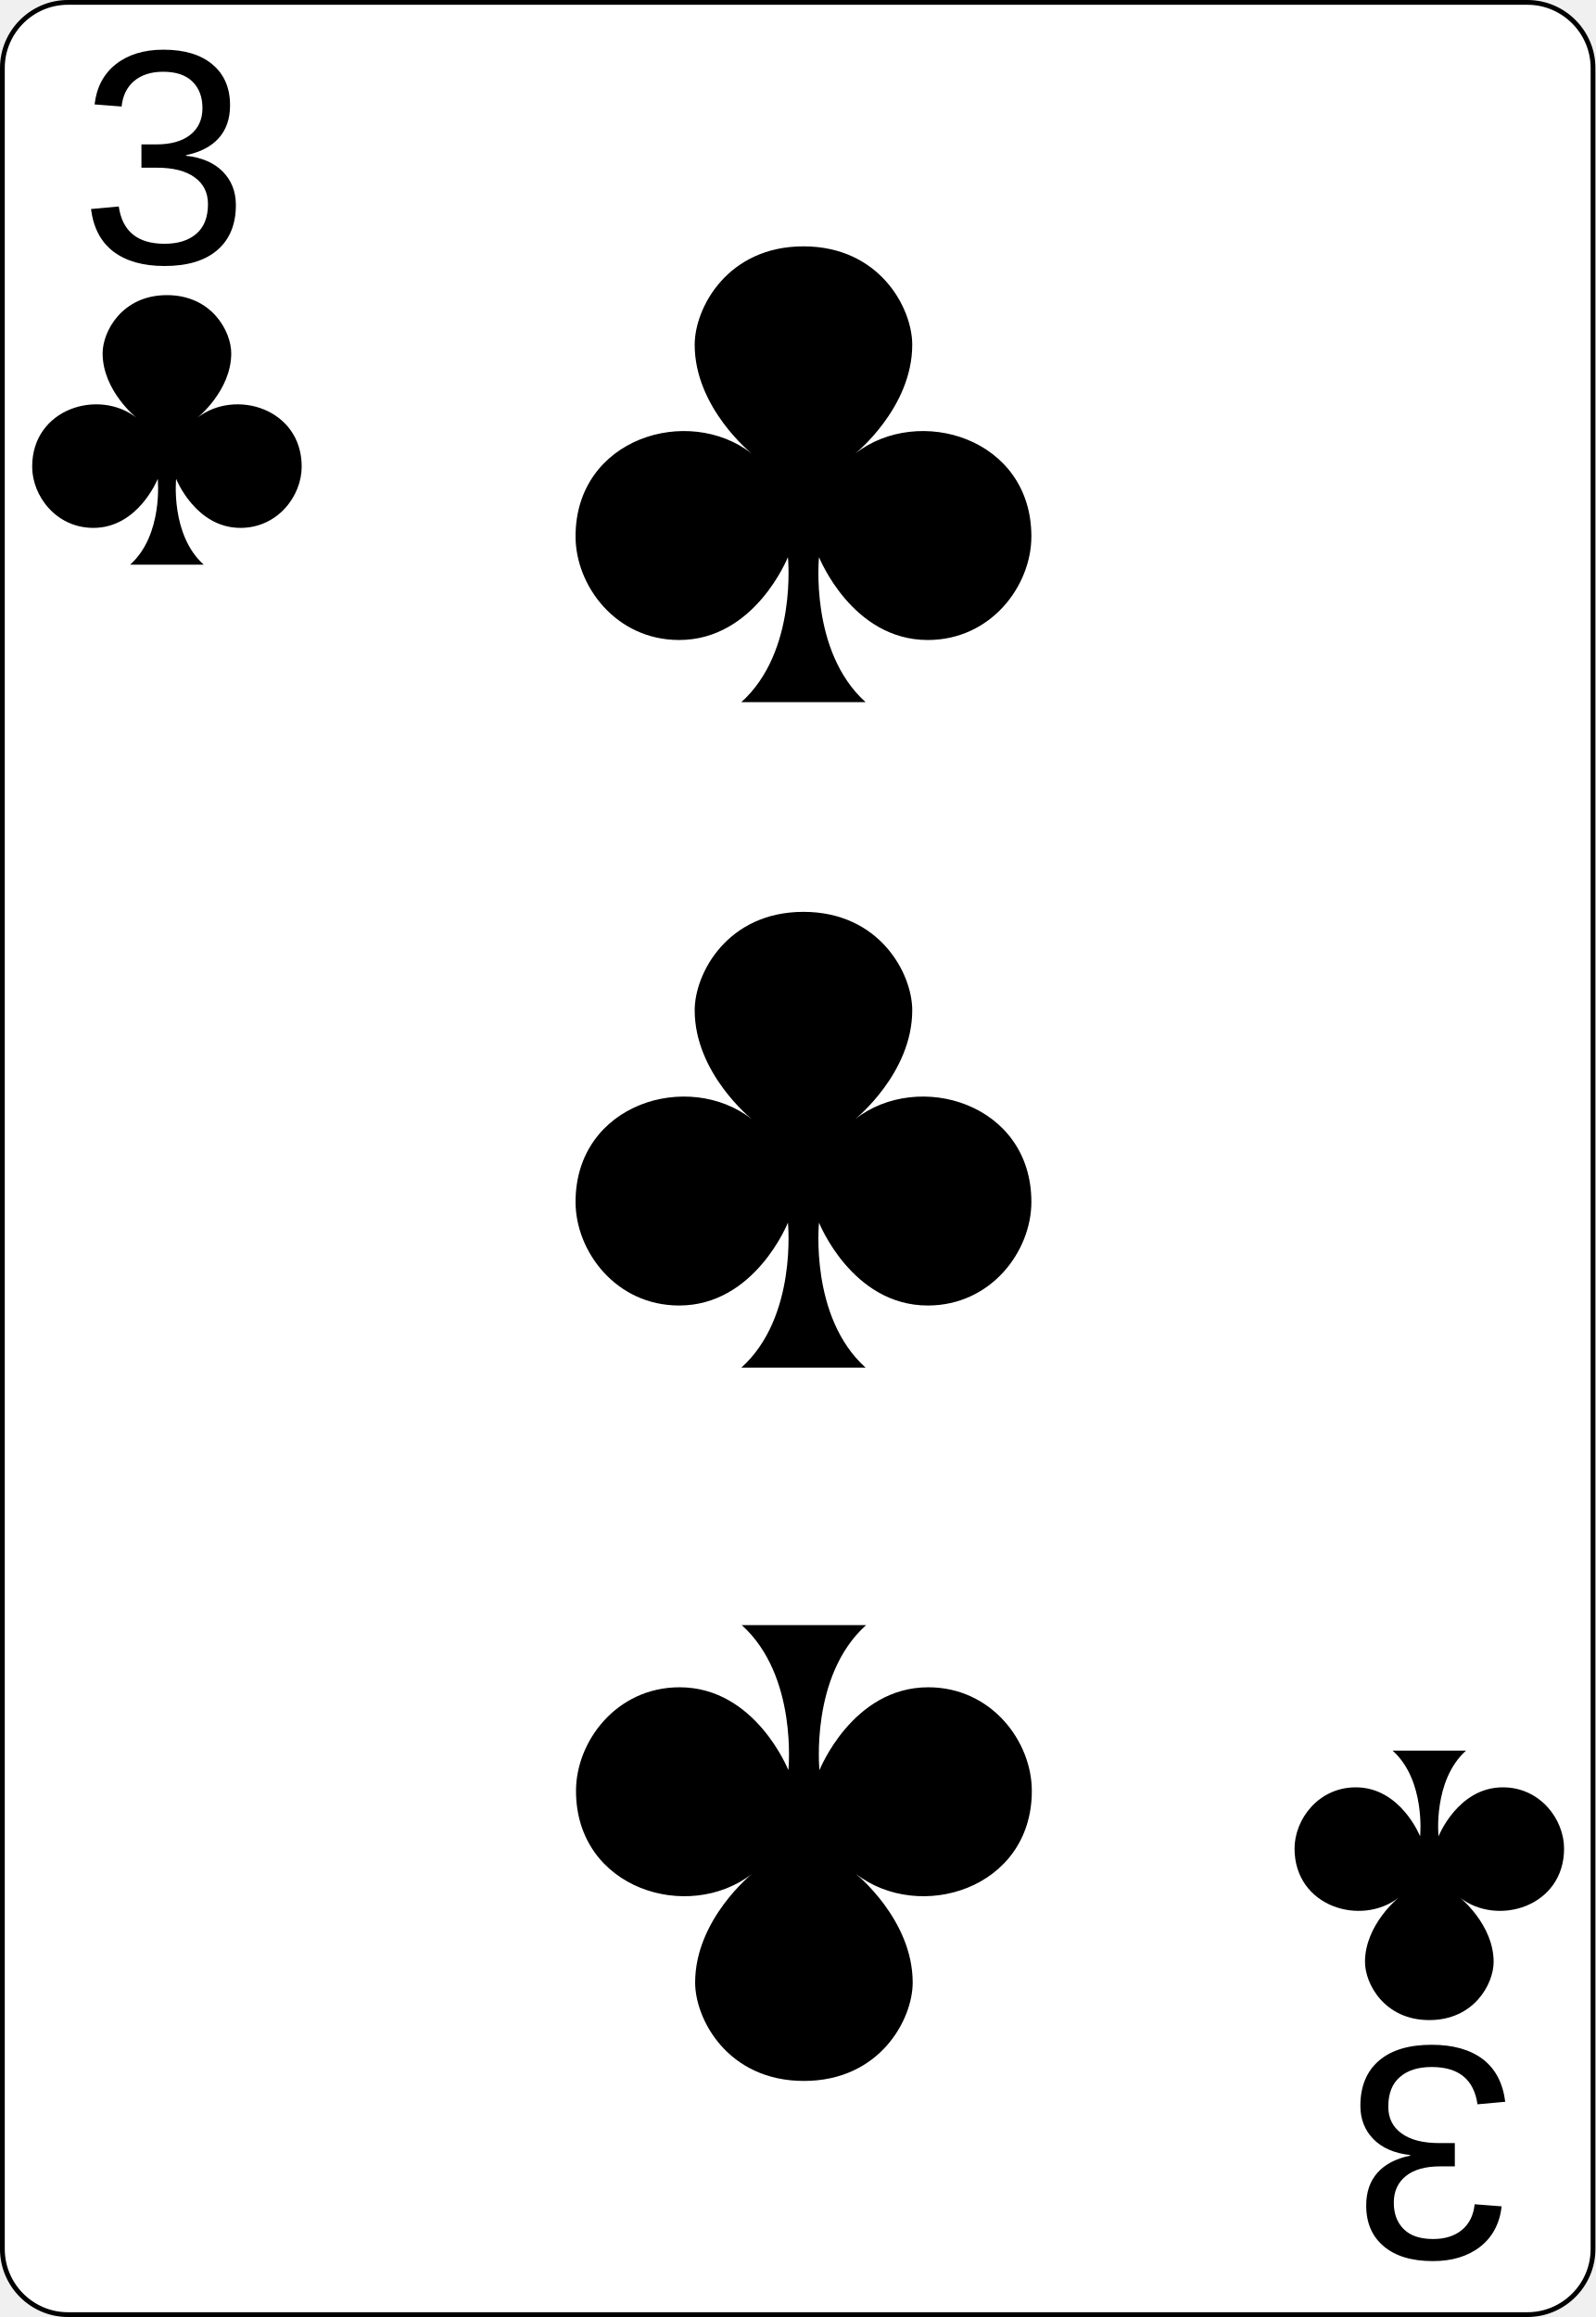
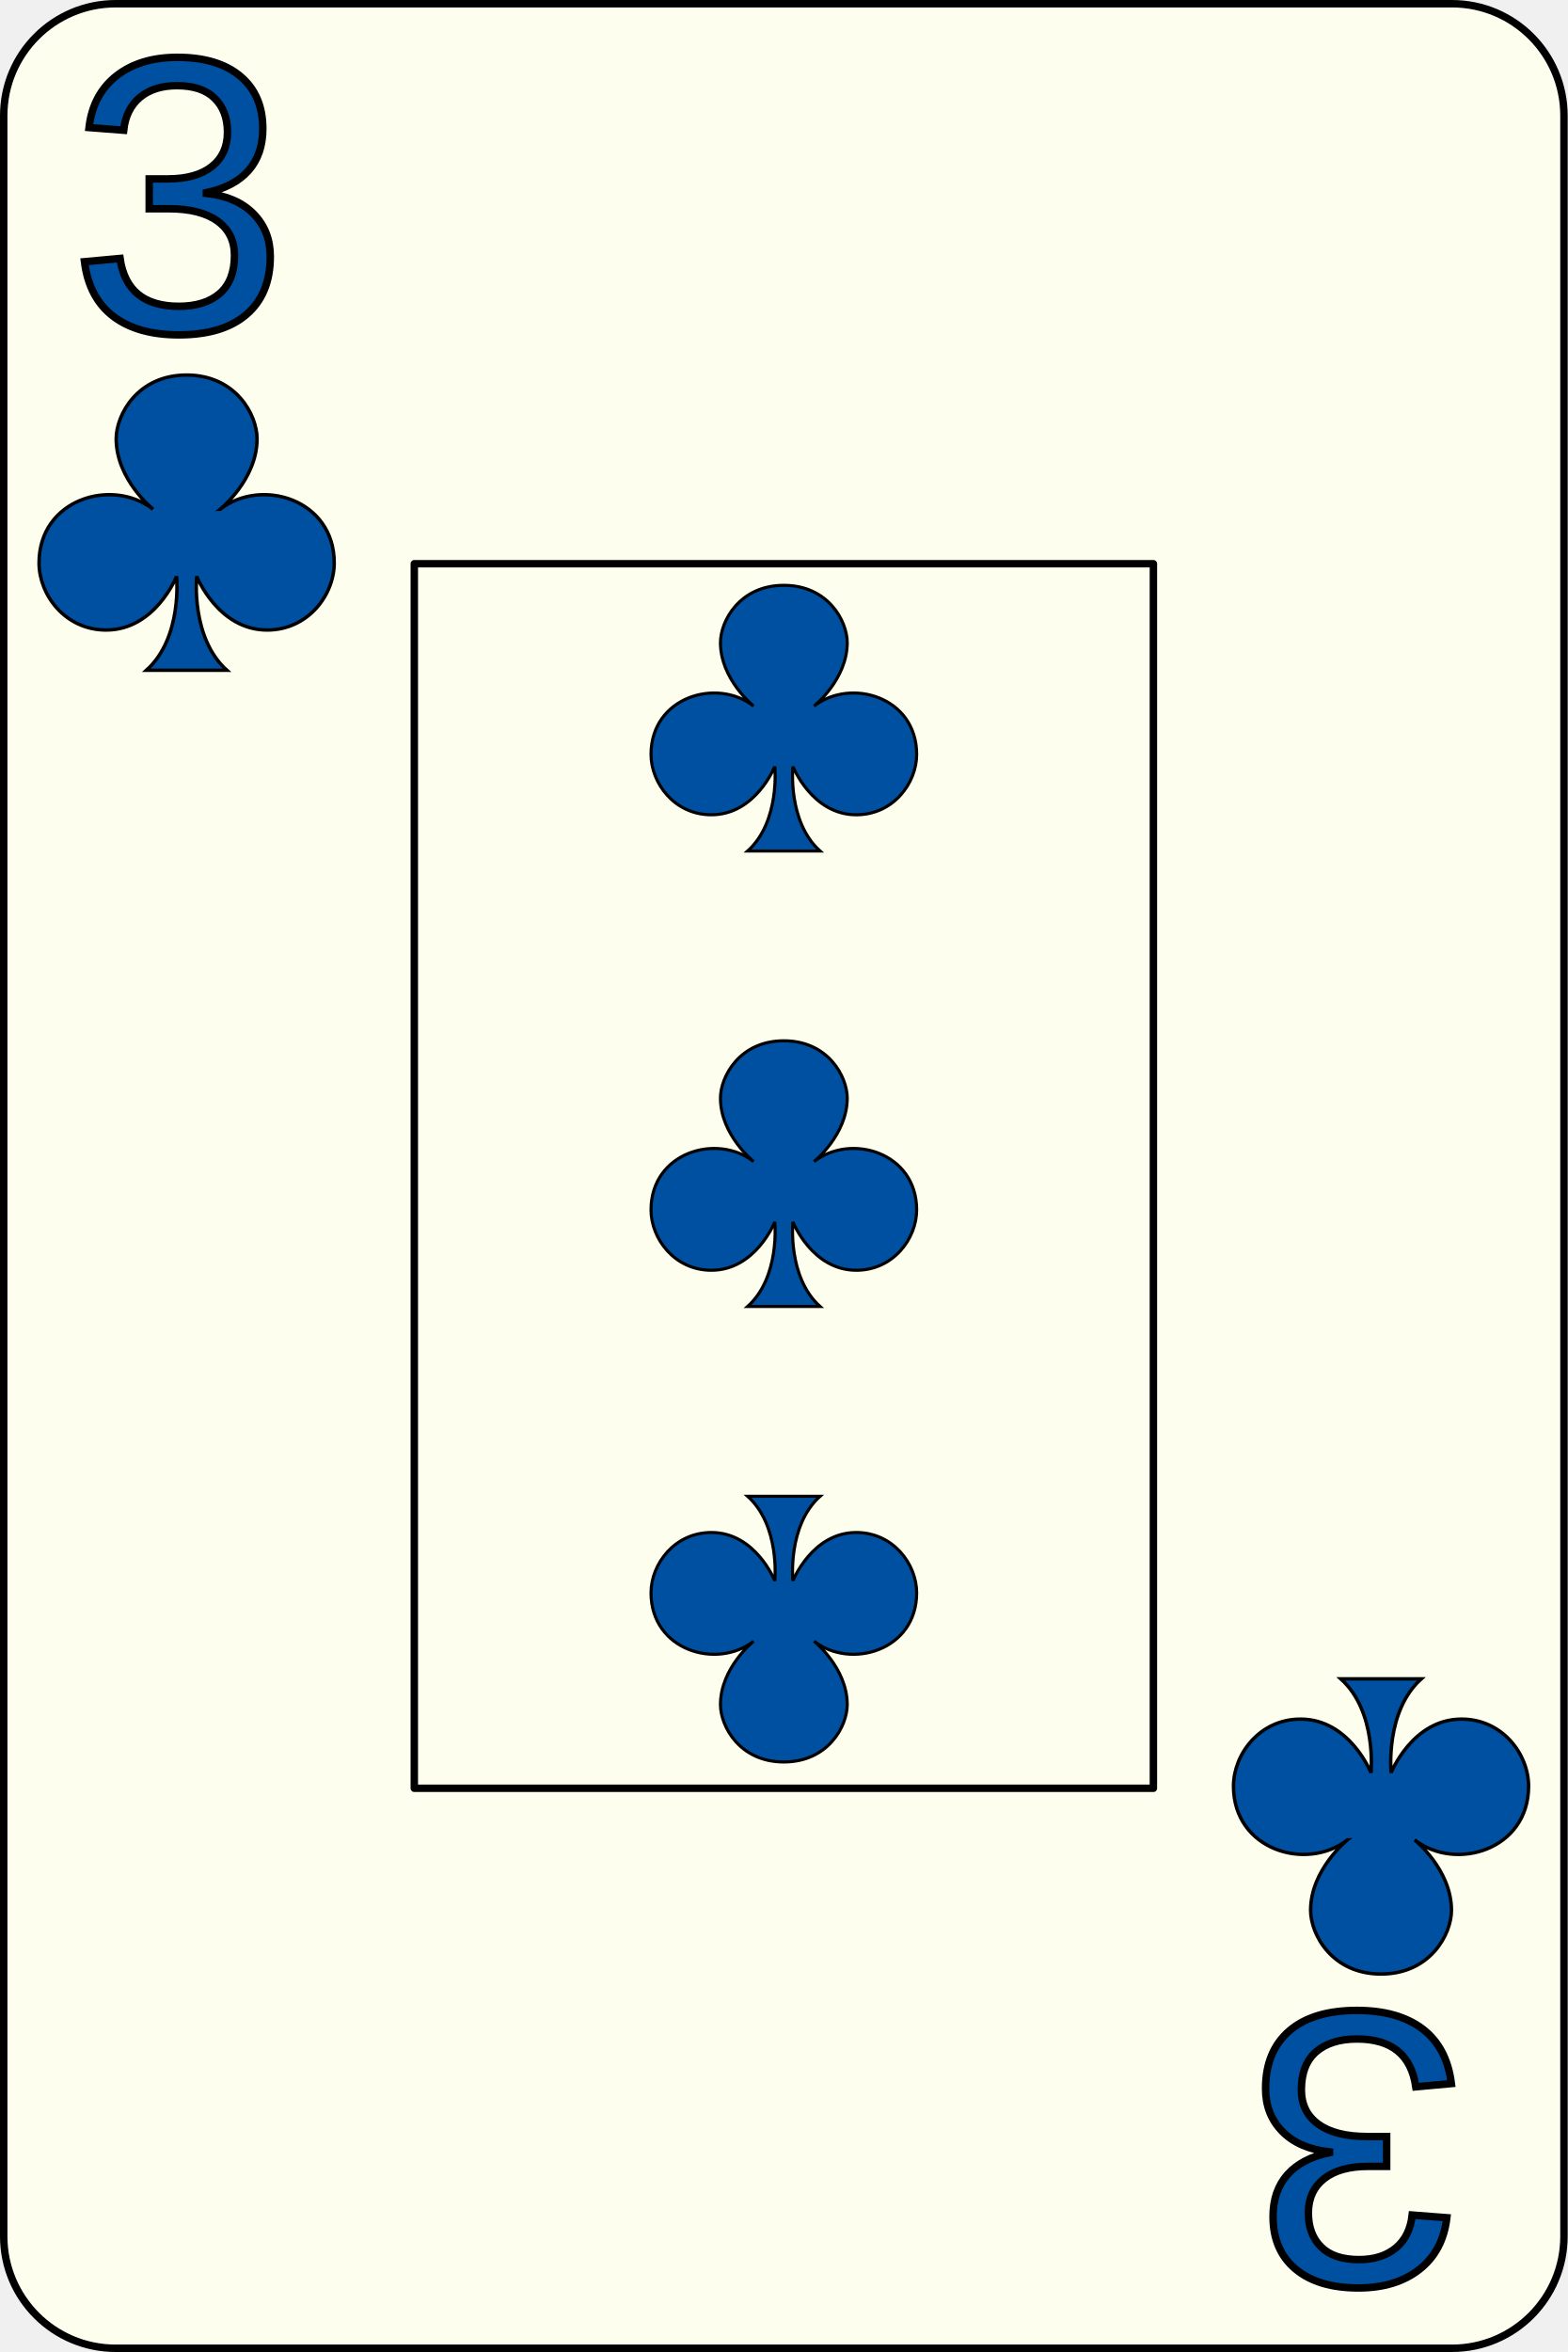
- <svg xmlns="http://www.w3.org/2000/svg" xmlns:xlink="http://www.w3.org/1999/xlink" width="167.087pt" height="242.667pt" viewBox="0 0 167.087 242.667" xml:space="preserve" id="svg2" version="1.1">
-   <defs id="defs41">
-     <radialGradient xlink:href="#linearGradient2984" id="radialGradient3760" cx="48.231" cy="18.138" fx="48.231" fy="18.138" r="9.5" gradientUnits="userSpaceOnUse" gradientTransform="matrix(-1.560526,0.01828294,-0.02684055,-2.290953,123.9838,58.80911)" />
-     <linearGradient id="linearGradient2984">
-       <stop style="stop-color:#000000;stop-opacity:1;" offset="0" id="stop2986" />
-       <stop style="stop-color:#000000;stop-opacity:0.656;" offset="1" id="stop2988" />
-     </linearGradient>
-     <radialGradient xlink:href="#linearGradient3784" id="radialGradient3792" cx="171.487" cy="511.223" fx="171.487" fy="511.223" r="81.903" gradientTransform="matrix(1.152989,-0.6739155,0.3948202,0.6754904,-233.6326,270.4008)" gradientUnits="userSpaceOnUse" />
-     <linearGradient id="linearGradient3784">
-       <stop style="stop-color:#ffffff;stop-opacity:0.534;" offset="0" id="stop3786" />
-       <stop style="stop-color:#000000;stop-opacity:0;" offset="1" id="stop3788" />
-     </linearGradient>
-     <radialGradient r="81.903" fy="511.223" fx="171.487" cy="511.223" cx="171.487" gradientTransform="matrix(1.152989,-0.6739155,0.3948202,0.6754904,-233.6326,270.4008)" gradientUnits="userSpaceOnUse" id="radialGradient3855" xlink:href="#linearGradient3784-4" />
-     <linearGradient id="linearGradient3784-4">
-       <stop style="stop-color:#ffffff;stop-opacity:0.519;" offset="0" id="stop3786-8" />
-       <stop style="stop-color:#000000;stop-opacity:0;" offset="1" id="stop3788-6" />
-     </linearGradient>
-     <radialGradient r="81.903" fy="461.841" fx="181.694" cy="461.841" cx="181.694" gradientTransform="matrix(1.152989,-0.6739155,0.3948202,0.6754904,-233.6326,270.4008)" gradientUnits="userSpaceOnUse" id="radialGradient3916" xlink:href="#linearGradient3784-3" />
-     <linearGradient id="linearGradient3784-3">
-       <stop style="stop-color:#ffffff;stop-opacity:0.702;" offset="0" id="stop3786-86" />
-       <stop style="stop-color:#000000;stop-opacity:0;" offset="1" id="stop3788-2" />
-     </linearGradient>
-   </defs>
-   <g id="Layer_x0020_1" style="fill-rule:nonzero;clip-rule:nonzero;stroke:#000000;stroke-miterlimit:4;">
-     <path style="fill:#FFFFFF;stroke-width:0.5;" d="M166.837,235.548c0,3.777-3.087,6.869-6.871,6.869H7.111c-3.775,0-6.861-3.092-6.861-6.869V7.12C0.25,3.343,3.336,0.25,7.111,0.25h152.855    c3.784,0,6.871,3.093,6.871,6.87v228.428z" id="path5" />
-     <g style="stroke:none;" id="g7">
-       <g id="g9">
- 				
- 			</g>
-     </g>
-     <g id="g15">
- 			
- 		</g>
-     <g id="g19">
- 			
- 		</g>
-     <g style="stroke:none;" id="g23">
-       <g id="g25">
- 				
- 			</g>
-     </g>
-     <g style="stroke:none;" id="g31">
-       <g id="g33">
- 				
- 			</g>
+ <svg xmlns="http://www.w3.org/2000/svg" width="210" height="315" viewBox="0 0 210 315" id="svg8691" version="1.1">
+   <defs id="defs8693" />
+   <g id="layer1" transform="translate(-420.0011,954.8913)">
+     <g id="club3" transform="translate(0,-6.4082031e-5)">
+       <rect style="opacity:1;fill:#fdfeee;fill-opacity:1;stroke:#000000;stroke-width:0.996;stroke-linecap:butt;stroke-linejoin:round;stroke-miterlimit:4;stroke-dasharray:none;stroke-opacity:1" id="rect10919" width="209.004" height="314.004" x="420.499" y="-954.393" ry="15" rx="15" />
+       <rect style="opacity:1;fill:none;fill-opacity:1;stroke:#000000;stroke-width:0.995;stroke-linecap:butt;stroke-linejoin:round;stroke-miterlimit:4;stroke-dasharray:none;stroke-opacity:1" id="rect10921" width="99.005" height="164.005" x="475.499" y="-879.394" />
+       <path id="use13922" d="m 449.494,-886.689 c 0,0 4.943,-3.954 4.943,-9.436 0,-3.209 -2.849,-8.537 -9.436,-8.537 -6.587,0 -9.436,5.33 -9.436,8.537 0,5.482 4.943,9.436 4.943,9.436 -5.49,-4.277 -15.277,-1.357 -15.277,7.19 0,4.279 3.496,8.986 8.986,8.986 6.587,0 9.436,-7.19 9.436,-7.19 0,0 0.837,8.195 -4.043,12.582 h 10.784 c -4.88,-4.385 -4.044,-12.582 -4.044,-12.582 0,0 2.849,7.19 9.436,7.19 5.492,0 8.986,-4.709 8.986,-8.986 0,-8.547 -9.787,-11.467 -15.277,-7.19 z" style="fill:#0050a1;fill-opacity:1;stroke:#000000;stroke-width:0.46;stroke-opacity:1" />
+       <path id="use13924" d="m 600.505,-708.48 c 0,0 -4.941,3.953 -4.941,9.434 0,3.208 2.848,8.535 9.434,8.535 6.585,0 9.434,-5.328 9.434,-8.535 0,-5.48 -4.941,-9.434 -4.941,-9.434 5.489,4.276 15.274,1.357 15.274,-7.189 0,-4.278 -3.495,-8.984 -8.984,-8.984 -6.585,0 -9.434,7.189 -9.434,7.189 0,0 -0.836,-8.194 4.043,-12.579 h -10.782 c 4.879,4.384 4.043,12.579 4.043,12.579 0,0 -2.848,-7.189 -9.434,-7.189 -5.491,0 -8.984,4.708 -8.984,8.984 0,8.545 9.785,11.464 15.274,7.189 z" style="fill:#0050a1;fill-opacity:1;stroke:#000000;stroke-width:0.46;stroke-opacity:1" />
+       <text id="text18458" y="-910.558" x="429.316" style="color:#000000;font-style:normal;font-variant:normal;font-weight:normal;font-stretch:normal;line-height:0%;font-family:Arial;-inkscape-font-specification:'Arial, Normal';text-indent:0;text-align:start;text-decoration:none;text-decoration-line:none;text-decoration-style:solid;text-decoration-color:#000000;letter-spacing:0px;word-spacing:0px;text-transform:none;writing-mode:lr-tb;direction:ltr;baseline-shift:baseline;text-anchor:start;white-space:normal;clip-rule:nonzero;display:inline;overflow:visible;visibility:visible;opacity:1;isolation:auto;mix-blend-mode:normal;color-interpolation:sRGB;color-interpolation-filters:linearRGB;solid-color:#000000;solid-opacity:1;fill:#0050a1;fill-opacity:1;fill-rule:nonzero;stroke:#000000;stroke-width:1px;stroke-linecap:butt;stroke-linejoin:miter;stroke-miterlimit:4;stroke-dasharray:none;stroke-dashoffset:0;stroke-opacity:1;color-rendering:auto;image-rendering:auto;shape-rendering:auto;text-rendering:auto;enable-background:accumulate" xml:space="preserve">
+         <tspan y="-910.558" x="429.316" id="tspan18460" style="font-size:52.5px;line-height:1.25">3</tspan>
+       </text>
+       <text transform="scale(-1)" id="text19313" y="685.126" x="-616.421" style="color:#000000;font-style:normal;font-variant:normal;font-weight:normal;font-stretch:normal;line-height:0%;font-family:Arial;-inkscape-font-specification:'Arial, Normal';text-indent:0;text-align:start;text-decoration:none;text-decoration-line:none;text-decoration-style:solid;text-decoration-color:#000000;letter-spacing:0px;word-spacing:0px;text-transform:none;writing-mode:lr-tb;direction:ltr;baseline-shift:baseline;text-anchor:start;white-space:normal;clip-rule:nonzero;display:inline;overflow:visible;visibility:visible;opacity:1;isolation:auto;mix-blend-mode:normal;color-interpolation:sRGB;color-interpolation-filters:linearRGB;solid-color:#000000;solid-opacity:1;fill:#0050a1;fill-opacity:1;fill-rule:nonzero;stroke:#000000;stroke-width:1px;stroke-linecap:butt;stroke-linejoin:miter;stroke-miterlimit:4;stroke-dasharray:none;stroke-dashoffset:0;stroke-opacity:1;color-rendering:auto;image-rendering:auto;shape-rendering:auto;text-rendering:auto;enable-background:accumulate" xml:space="preserve">
+         <tspan y="685.126" x="-616.421" id="tspan19315" style="font-size:52.5px;line-height:1.25">3</tspan>
+       </text>
+       <path id="use20318" d="m 529.045,-860.325 c 0,0 4.448,-3.559 4.448,-8.492 0,-2.888 -2.564,-7.683 -8.492,-7.683 -5.928,0 -8.492,4.797 -8.492,7.683 0,4.933 4.448,8.492 4.448,8.492 -4.941,-3.849 -13.749,-1.221 -13.749,6.471 0,3.851 3.147,8.087 8.087,8.087 5.928,0 8.492,-6.471 8.492,-6.471 0,0 0.753,7.376 -3.639,11.324 h 9.706 c -4.392,-3.946 -3.639,-11.324 -3.639,-11.324 0,0 2.564,6.471 8.492,6.471 4.943,0 8.087,-4.238 8.087,-8.087 0,-7.692 -8.809,-10.32 -13.749,-6.471 z" style="fill:#0050a1;fill-opacity:1;stroke:#000000;stroke-width:0.414;stroke-opacity:1" />
+       <path id="use20320" d="m 529.045,-799.325 c 0,0 4.448,-3.559 4.448,-8.492 0,-2.888 -2.564,-7.683 -8.492,-7.683 -5.928,0 -8.492,4.797 -8.492,7.683 0,4.933 4.448,8.492 4.448,8.492 -4.941,-3.849 -13.749,-1.221 -13.749,6.471 0,3.851 3.147,8.087 8.087,8.087 5.928,0 8.492,-6.471 8.492,-6.471 0,0 0.753,7.376 -3.639,11.324 h 9.706 c -4.392,-3.946 -3.639,-11.324 -3.639,-11.324 0,0 2.564,6.471 8.492,6.471 4.943,0 8.087,-4.238 8.087,-8.087 0,-7.692 -8.809,-10.32 -13.749,-6.471 z" style="fill:#0050a1;fill-opacity:1;stroke:#000000;stroke-width:0.414;stroke-opacity:1" />
+       <path id="use20322" d="m 520.957,-735.088 c 0,0 -4.448,3.559 -4.448,8.492 0,2.888 2.564,7.683 8.492,7.683 5.928,0 8.492,-4.797 8.492,-7.683 0,-4.933 -4.448,-8.492 -4.448,-8.492 4.941,3.849 13.749,1.221 13.749,-6.471 0,-3.851 -3.147,-8.087 -8.087,-8.087 -5.928,0 -8.492,6.471 -8.492,6.471 0,0 -0.753,-7.376 3.639,-11.324 h -9.706 c 4.392,3.946 3.639,11.324 3.639,11.324 0,0 -2.564,-6.471 -8.492,-6.471 -4.943,0 -8.087,4.238 -8.087,8.087 0,7.692 8.809,10.32 13.749,6.471 z" style="fill:#0050a1;fill-opacity:1;stroke:#000000;stroke-width:0.414;stroke-opacity:1" />
    </g>
  </g>
-   <text xml:space="preserve" style="font-size:32px;font-style:normal;font-weight:normal;line-height:125%;letter-spacing:0px;word-spacing:0px;fill:#000000;fill-opacity:1;stroke:none;font-family:Bitstream Vera Sans" x="8.311" y="27.548" id="text3788">
-     <tspan id="tspan3790" x="8.311" y="27.548" style="font-style:normal;font-variant:normal;font-weight:normal;font-stretch:normal;font-family:Arial;-inkscape-font-specification:Arial">3</tspan>
-   </text>
-   <g transform="matrix(1.485651,0,0,1.485651,-54.02466,10.01807)" id="layer1-1-4">
-     <path id="cl-9" d="m 50.291,22.698 c 0,0 2.375,-1.9 2.375,-4.534 0,-1.542 -1.369,-4.102 -4.534,-4.102 -3.165,0 -4.534,2.561 -4.534,4.102 0,2.634 2.375,4.534 2.375,4.534 -2.638,-2.055 -7.341,-0.652 -7.341,3.455 0,2.056 1.68,4.318 4.318,4.318 3.165,0 4.534,-3.455 4.534,-3.455 0,0 0.402,3.938 -1.943,6.046 h 5.182 c -2.345,-2.107 -1.943,-6.046 -1.943,-6.046 0,0 1.369,3.455 4.534,3.455 2.639,0 4.318,-2.263 4.318,-4.318 0,-4.107 -4.703,-5.51 -7.341,-3.455 z" style="fill:#000000" />
-   </g>
-   <text xml:space="preserve" style="font-size:32px;font-style:normal;font-weight:normal;line-height:125%;letter-spacing:0px;word-spacing:0px;fill:#000000;fill-opacity:1;stroke:none;font-family:Bitstream Vera Sans" x="-158.864" y="-214.467" id="text3788-8" transform="scale(-1,-1)">
-     <tspan id="tspan3790-7" x="-158.864" y="-214.467" style="font-style:normal;font-variant:normal;font-weight:normal;font-stretch:normal;font-family:Arial;-inkscape-font-specification:Arial">3</tspan>
-   </text>
-   <g transform="matrix(-1.485651,0,0,-1.485651,221.1992,232.4618)" id="layer1-1-4-1">
-     <path id="cl-9-7" d="m 50.291,22.698 c 0,0 2.375,-1.9 2.375,-4.534 0,-1.542 -1.369,-4.102 -4.534,-4.102 -3.165,0 -4.534,2.561 -4.534,4.102 0,2.634 2.375,4.534 2.375,4.534 -2.638,-2.055 -7.341,-0.652 -7.341,3.455 0,2.056 1.68,4.318 4.318,4.318 3.165,0 4.534,-3.455 4.534,-3.455 0,0 0.402,3.938 -1.943,6.046 h 5.182 c -2.345,-2.107 -1.943,-6.046 -1.943,-6.046 0,0 1.369,3.455 4.534,3.455 2.639,0 4.318,-2.263 4.318,-4.318 0,-4.107 -4.703,-5.51 -7.341,-3.455 z" style="fill:#000000" />
-   </g>
-   <g transform="matrix(2.512578,0,0,2.512578,-36.78839,-9.531116)" id="layer1-1-4-8">
-     <path id="cl-9-8" d="m 50.291,22.698 c 0,0 2.375,-1.9 2.375,-4.534 0,-1.542 -1.369,-4.102 -4.534,-4.102 -3.165,0 -4.534,2.561 -4.534,4.102 0,2.634 2.375,4.534 2.375,4.534 -2.638,-2.055 -7.341,-0.652 -7.341,3.455 0,2.056 1.68,4.318 4.318,4.318 3.165,0 4.534,-3.455 4.534,-3.455 0,0 0.402,3.938 -1.943,6.046 h 5.182 c -2.345,-2.107 -1.943,-6.046 -1.943,-6.046 0,0 1.369,3.455 4.534,3.455 2.639,0 4.318,-2.263 4.318,-4.318 0,-4.107 -4.703,-5.51 -7.341,-3.455 z" style="fill:#000000" />
-   </g>
-   <g transform="matrix(-2.512578,0,0,-2.512578,205.1295,253.2751)" id="layer1-1-4-8-0">
-     <path id="cl-9-8-6" d="m 50.291,22.698 c 0,0 2.375,-1.9 2.375,-4.534 0,-1.542 -1.369,-4.102 -4.534,-4.102 -3.165,0 -4.534,2.561 -4.534,4.102 0,2.634 2.375,4.534 2.375,4.534 -2.638,-2.055 -7.341,-0.652 -7.341,3.455 0,2.056 1.68,4.318 4.318,4.318 3.165,0 4.534,-3.455 4.534,-3.455 0,0 0.402,3.938 -1.943,6.046 h 5.182 c -2.345,-2.107 -1.943,-6.046 -1.943,-6.046 0,0 1.369,3.455 4.534,3.455 2.639,0 4.318,-2.263 4.318,-4.318 0,-4.107 -4.703,-5.51 -7.341,-3.455 z" style="fill:#000000" />
-   </g>
-   <g transform="matrix(2.512578,0,0,2.512578,-36.78839,60.16968)" id="layer1-1-4-8-2">
-     <path id="cl-9-8-0" d="m 50.291,22.698 c 0,0 2.375,-1.9 2.375,-4.534 0,-1.542 -1.369,-4.102 -4.534,-4.102 -3.165,0 -4.534,2.561 -4.534,4.102 0,2.634 2.375,4.534 2.375,4.534 -2.638,-2.055 -7.341,-0.652 -7.341,3.455 0,2.056 1.68,4.318 4.318,4.318 3.165,0 4.534,-3.455 4.534,-3.455 0,0 0.402,3.938 -1.943,6.046 h 5.182 c -2.345,-2.107 -1.943,-6.046 -1.943,-6.046 0,0 1.369,3.455 4.534,3.455 2.639,0 4.318,-2.263 4.318,-4.318 0,-4.107 -4.703,-5.51 -7.341,-3.455 z" style="fill:#000000" />
-   </g>
</svg>
